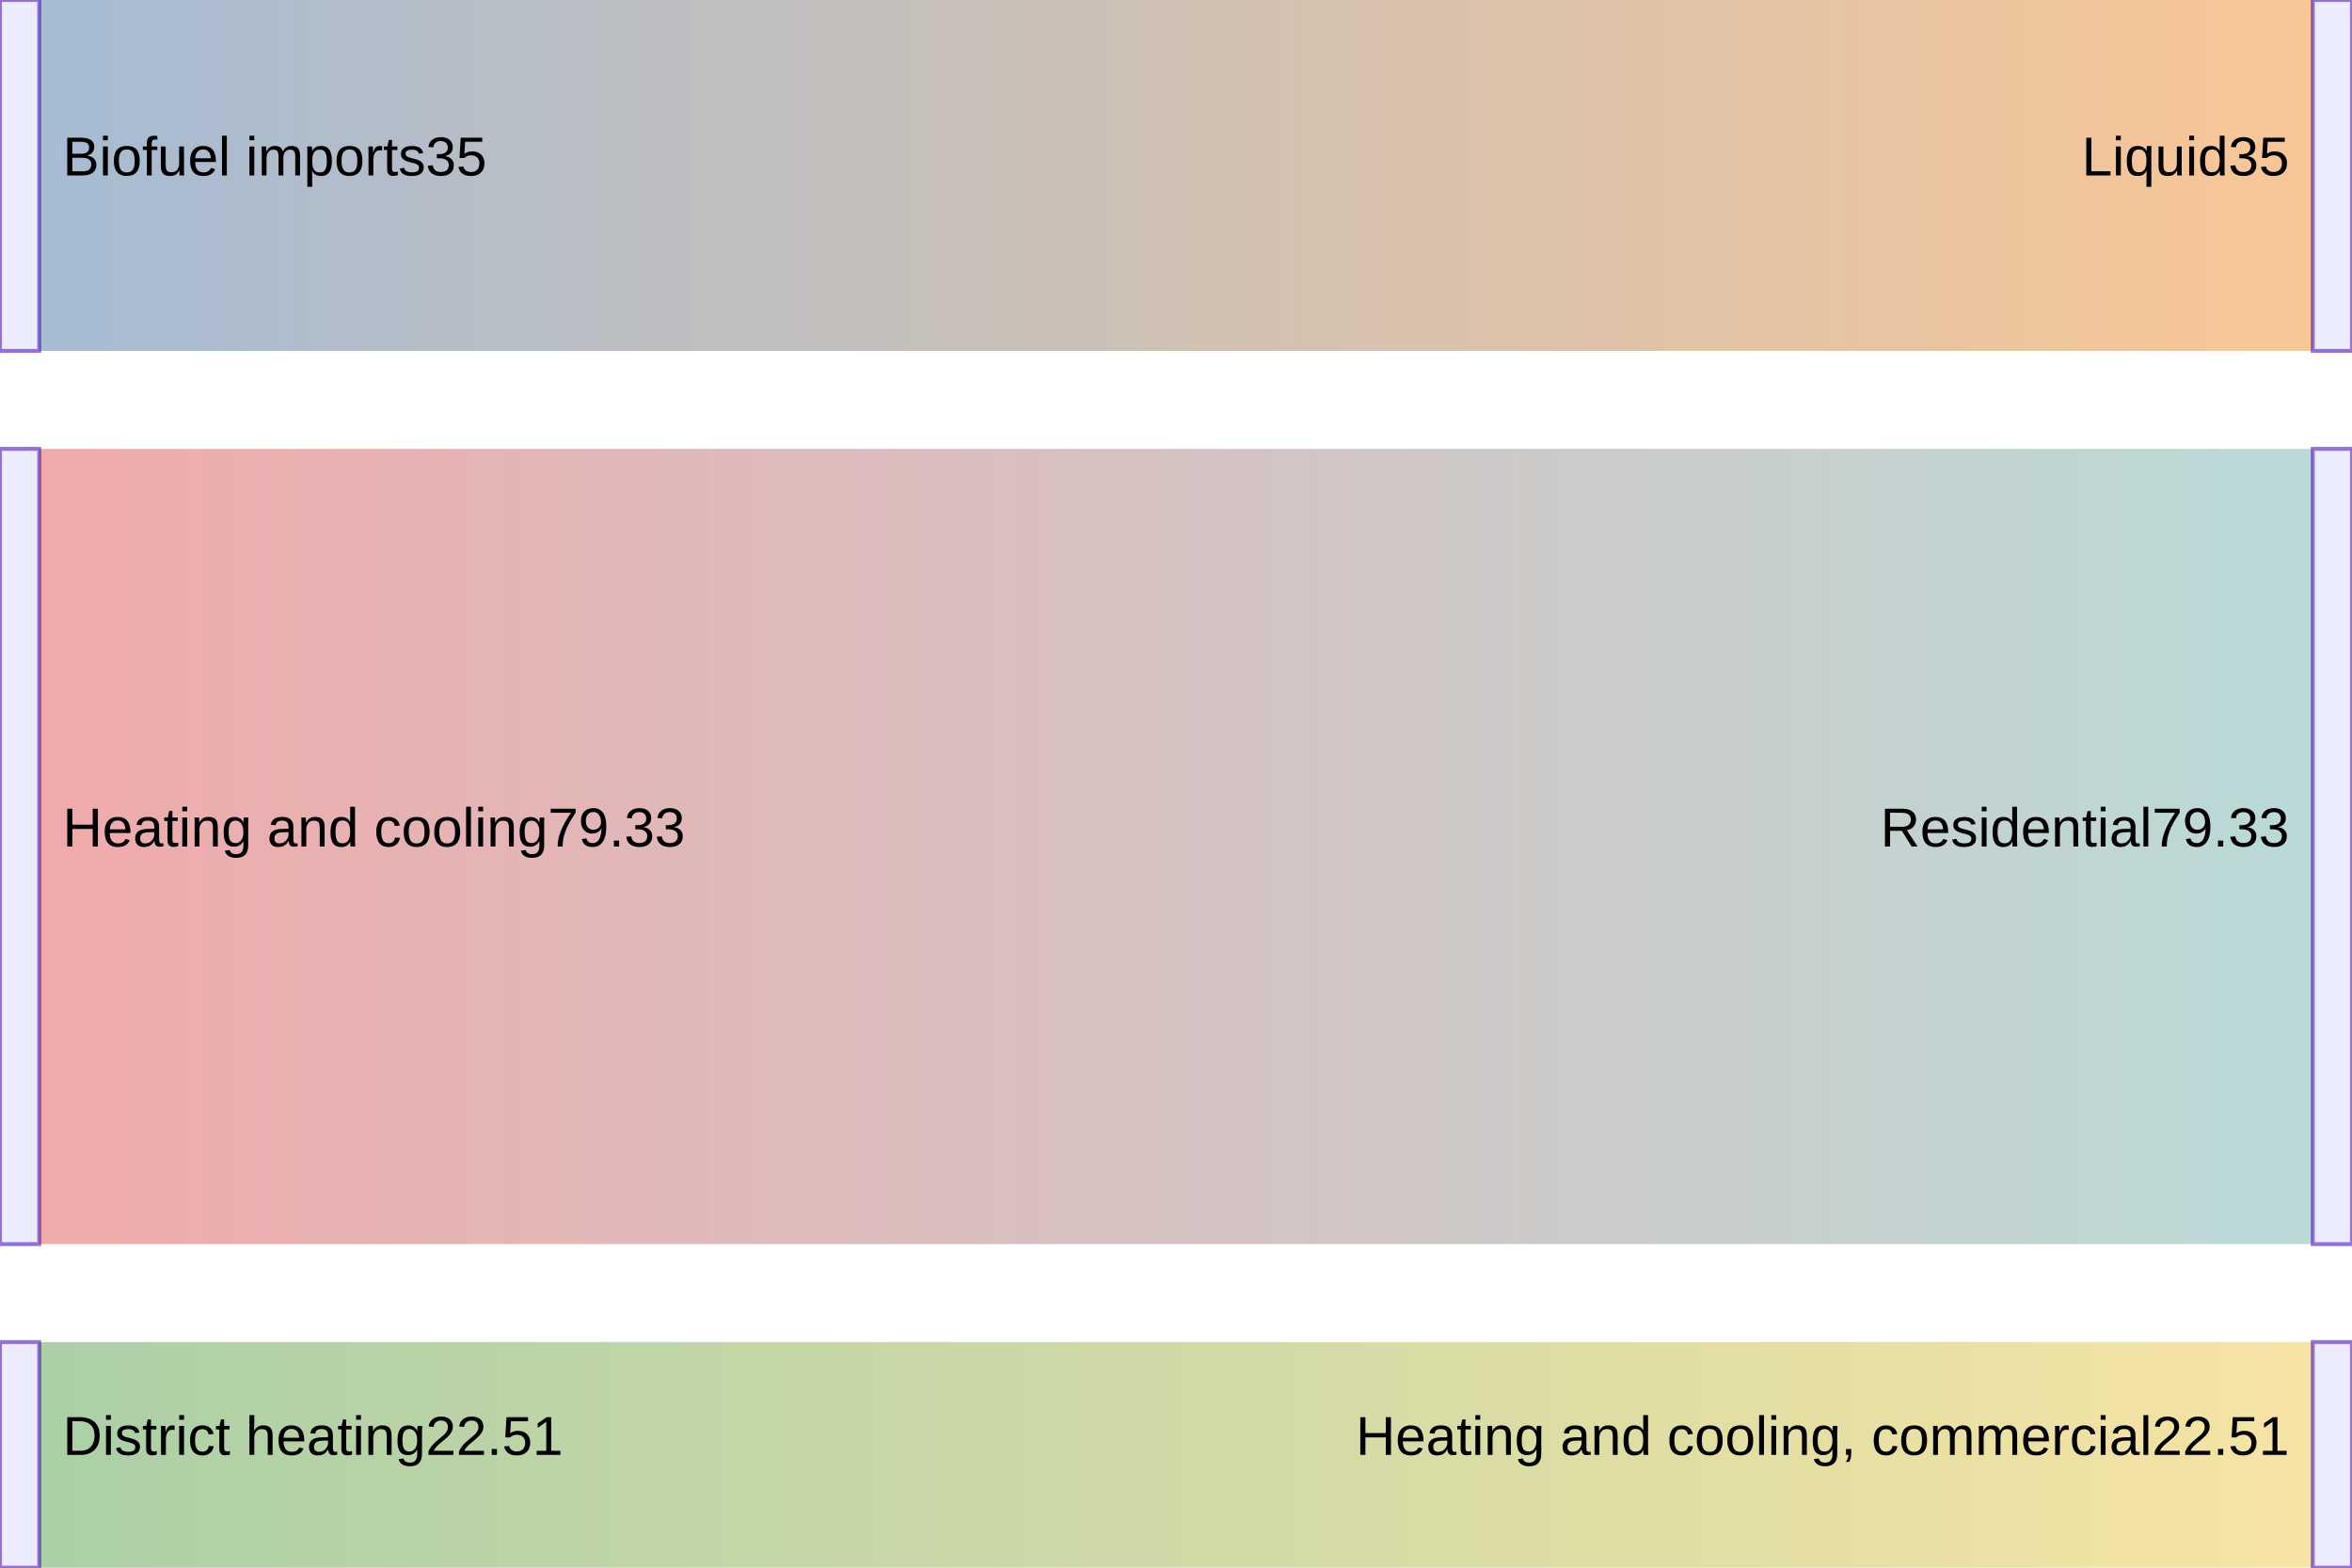
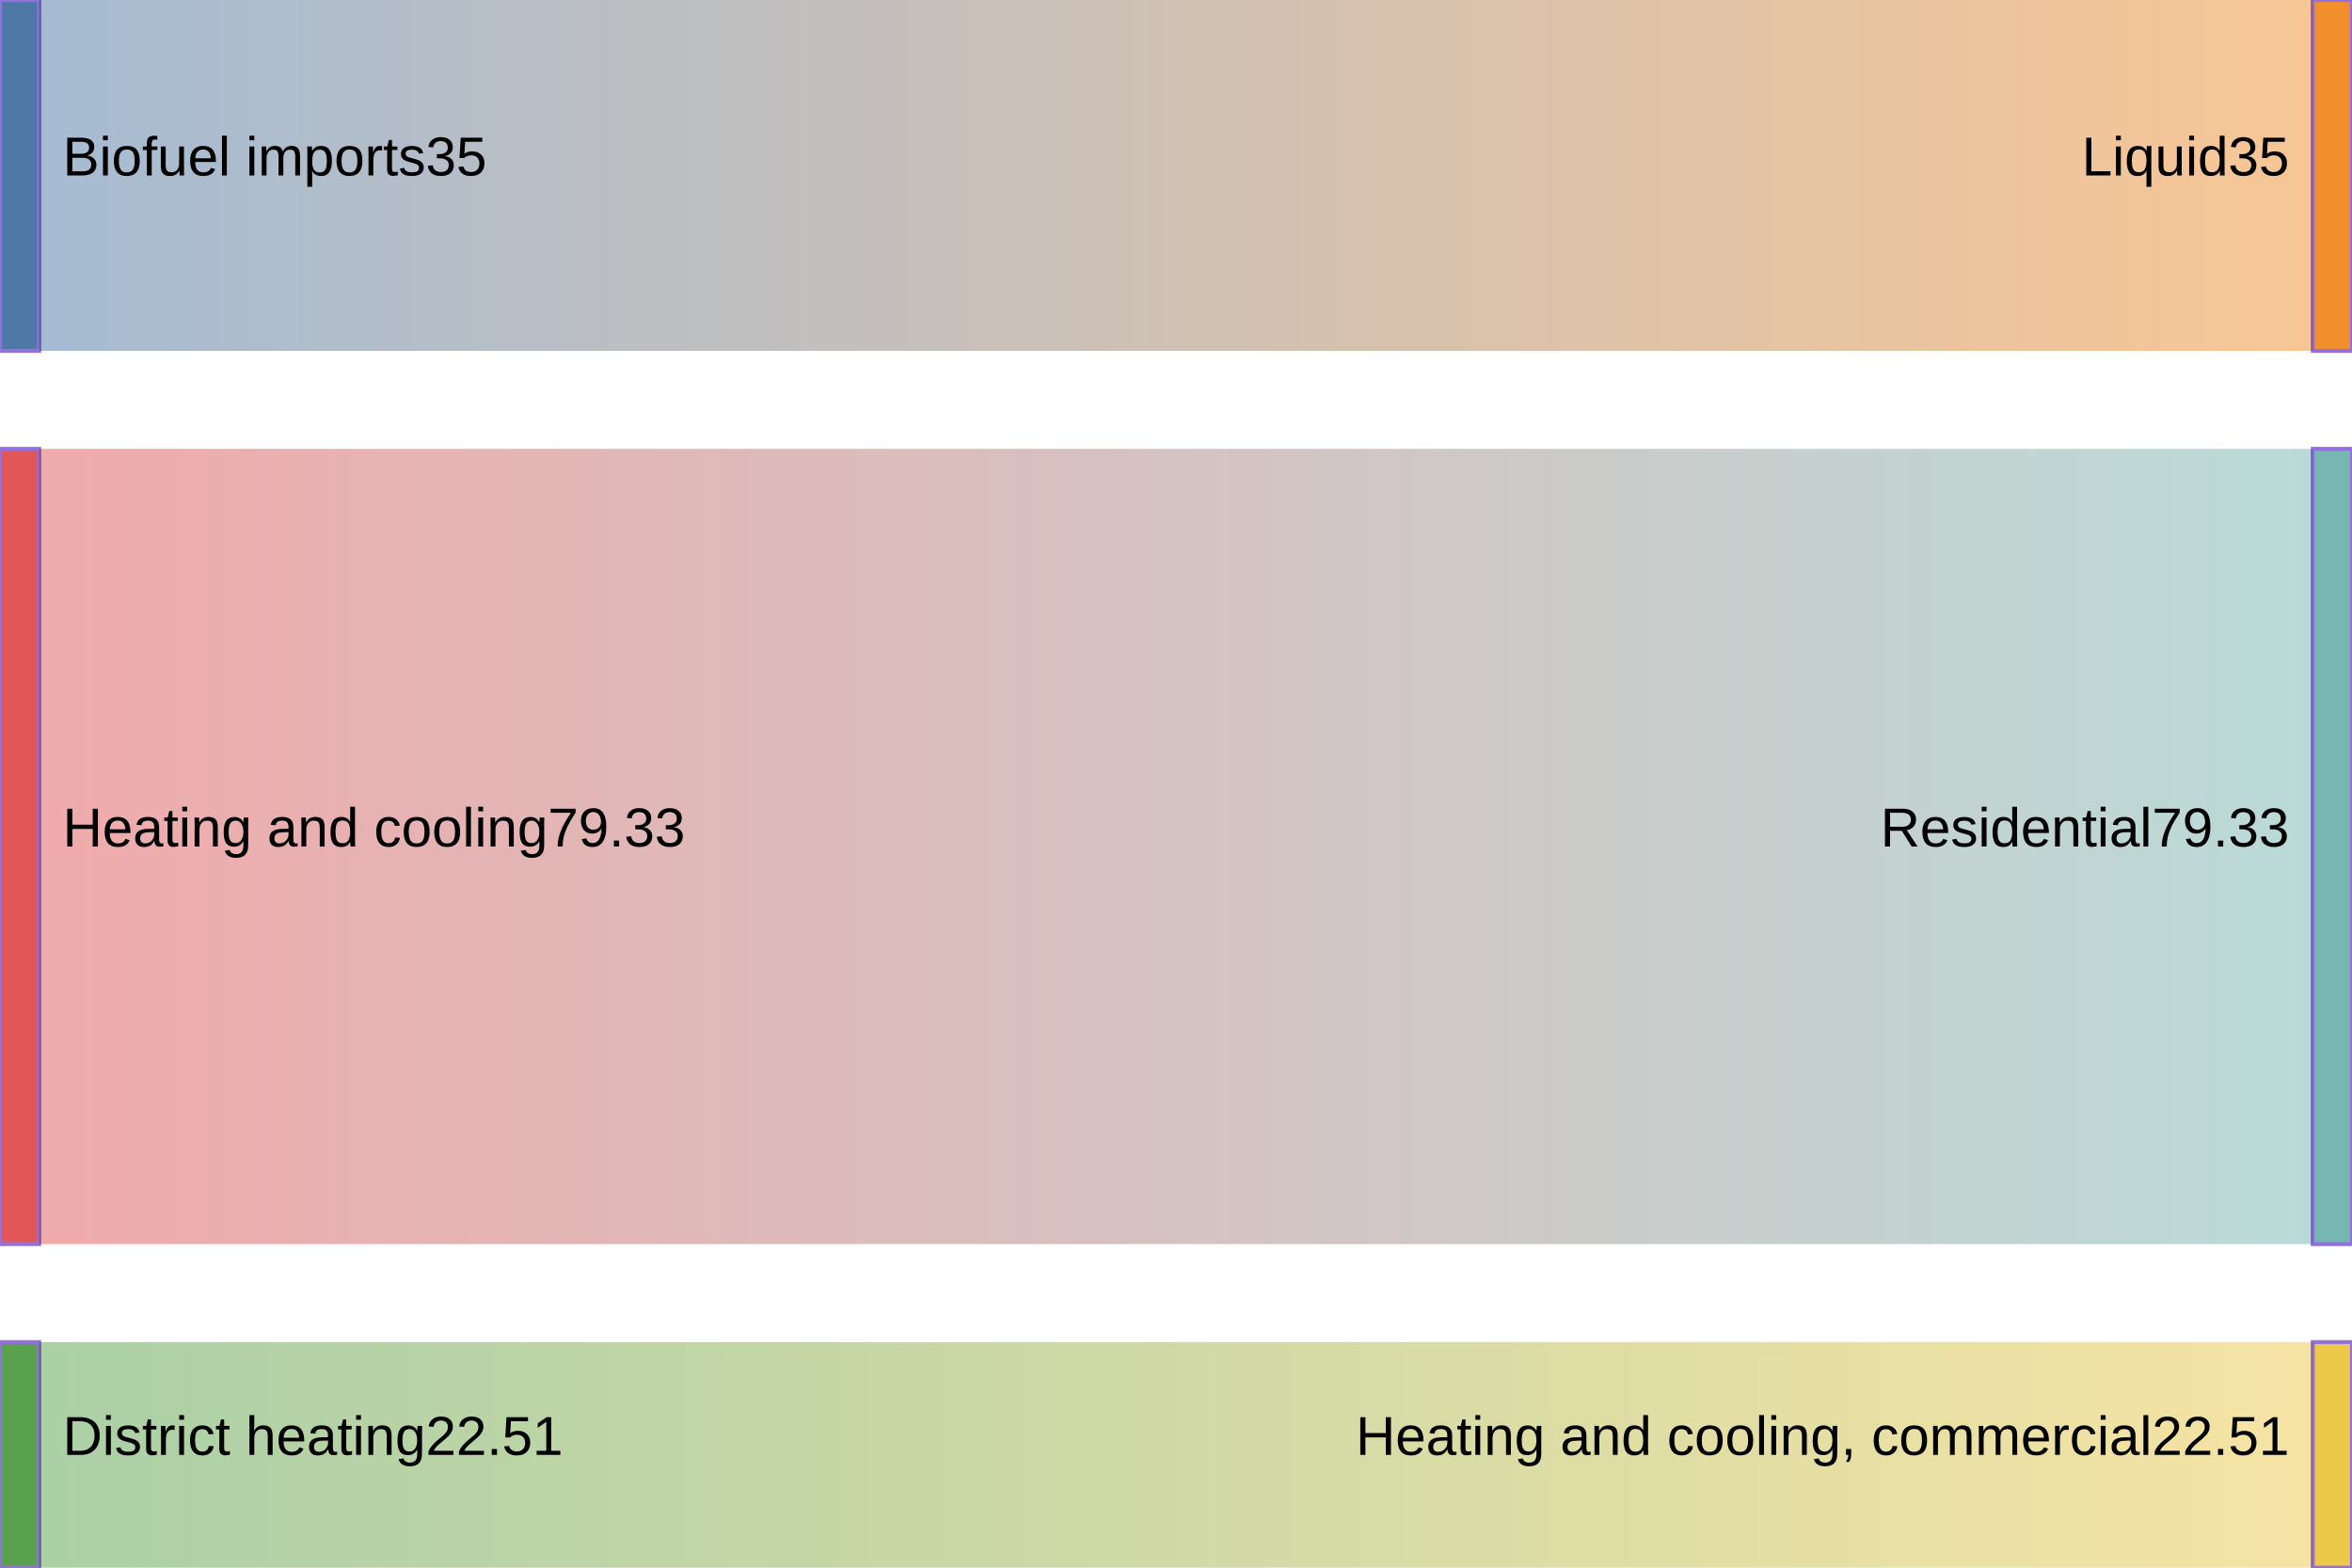
<svg xmlns="http://www.w3.org/2000/svg" width="600" height="400" viewBox="0 0 600 400" class="mermaid">
  <style>

.mermaid {
  font-family: trebuchet ms, verdana, arial, sans-serif;
  font-size: 16px;
}

.node rect,
.node polygon,
.node circle,
.node ellipse,
.node path {
  fill: #ECECFF;
  stroke: #9370DB;
  stroke-width: 1px;
}

.node line {
  stroke: #9370DB;
  stroke-width: 1px;
}

.node .label {
  fill: #333333;
}

.node text {
  fill: #333333;
  font-family: trebuchet ms, verdana, arial, sans-serif;
  font-size: 16px;
}

.edge-path {
  fill: none;
  stroke: #333333;
  stroke-width: 1px;
}

.edge-label {
  fill: #333333;
  font-family: trebuchet ms, verdana, arial, sans-serif;
}

.edge-label-bg {
  fill: rgba(232, 232, 232, 0.8);
}

.subgraph {
  fill: #ffffde;
  stroke: #aaaa33;
  stroke-width: 1px;
}

.subgraph-title {
  fill: #333333;
  font-weight: bold;
}

.cluster rect {
  fill: #ffffde;
  stroke: #aaaa33;
  stroke-width: 1px;
  rx: 5px;
  ry: 5px;
}

.cluster-label {
  fill: #333333;
  font-family: trebuchet ms, verdana, arial, sans-serif;
  font-size: 16px;
  font-weight: bold;
}

marker path {
  fill: #333333;
  stroke: #333333;
}


.sankey-node {
  stroke: none;
}

.sankey-link {
  stroke-opacity: 0.5;
}

.sankey-label {
  fill: #333333;
  font-family: trebuchet ms, verdana, arial, sans-serif;
}

.link {
  mix-blend-mode: multiply;
}

  </style>
  <defs>
    <linearGradient id="linearGradient-1" gradientUnits="userSpaceOnUse" x1="10" x2="590">
      <stop offset="0%" stop-color="#4e79a7" />
      <stop offset="100%" stop-color="#f28e2c" />
    </linearGradient>
    <linearGradient id="linearGradient-2" gradientUnits="userSpaceOnUse" x1="10" x2="590">
      <stop offset="0%" stop-color="#e15759" />
      <stop offset="100%" stop-color="#76b7b2" />
    </linearGradient>
    <linearGradient id="linearGradient-3" gradientUnits="userSpaceOnUse" x1="10" x2="590">
      <stop offset="0%" stop-color="#59a14f" />
      <stop offset="100%" stop-color="#edc949" />
    </linearGradient>
  </defs>
  <g class="root">
    <g class="clusters">

    </g>
    <g class="edgePaths">

    </g>
    <g class="edgeLabels">

    </g>
    <g class="nodes">

    </g>
    <g class="nodes">
-       <g class="node" transform="translate(0,0)" y="0" id="node-1" x="0">
-         <rect x="0" y="0" width="10" height="89.525" class="sankey-node" fill="#4e79a7" />
+       <g class="node" id="node-1" transform="translate(0,0)" y="0" x="0">
+         <rect x="0" y="0" width="10" height="89.525" class="sankey-node" style="fill: #4e79a7" />
      </g>
-       <g class="node" id="node-3" y="114.525" x="0" transform="translate(0,114.5245)">
-         <rect x="0" y="0" width="10" height="202.911" class="sankey-node" fill="#e15759" />
+       <g class="node" id="node-3" transform="translate(0,114.5245)" x="0" y="114.525">
+         <rect x="0" y="0" width="10" height="202.911" class="sankey-node" style="fill: #e15759" />
      </g>
-       <g class="node" id="node-5" transform="translate(0,342.4357)" y="342.436" x="0">
-         <rect x="0" y="0" width="10" height="57.564" class="sankey-node" fill="#59a14f" />
+       <g class="node" x="0" y="342.436" id="node-5" transform="translate(0,342.4357)">
+         <rect x="0" y="0" width="10" height="57.564" class="sankey-node" style="fill: #59a14f" />
      </g>
      <g class="node" x="590" id="node-2" y="0" transform="translate(590,0)">
-         <rect x="0" y="0" width="10" height="89.525" class="sankey-node" fill="#f28e2c" />
+         <rect x="0" y="0" width="10" height="89.525" class="sankey-node" style="fill: #f28e2c" />
      </g>
-       <g class="node" y="114.525" id="node-4" x="590" transform="translate(590,114.5245)">
-         <rect x="0" y="0" width="10" height="202.911" class="sankey-node" fill="#76b7b2" />
+       <g class="node" id="node-4" transform="translate(590,114.5245)" x="590" y="114.525">
+         <rect x="0" y="0" width="10" height="202.911" class="sankey-node" style="fill: #76b7b2" />
      </g>
-       <g class="node" x="590" id="node-6" y="342.436" transform="translate(590,342.4357)">
-         <rect x="0" y="0" width="10" height="57.564" class="sankey-node" fill="#edc949" />
+       <g class="node" id="node-6" y="342.436" transform="translate(590,342.4357)" x="590">
+         <rect x="0" y="0" width="10" height="57.564" class="sankey-node" style="fill: #edc949" />
      </g>
    </g>
    <g class="node-labels" font-size="14">
      <text x="16" y="44.762" dy="0em" text-anchor="start">Biofuel imports
35</text>
      <text x="16" y="215.98" dy="0em" text-anchor="start">Heating and cooling
79.33</text>
      <text x="16" y="371.218" dy="0em" text-anchor="start">District heating
22.51</text>
      <text x="584" y="44.762" dy="0em" text-anchor="end">Liquid
35</text>
      <text x="584" y="215.98" dy="0em" text-anchor="end">Residential
79.33</text>
      <text x="584" y="371.218" dy="0em" text-anchor="end">Heating and cooling, commercial
22.51</text>
    </g>
    <g class="links" fill="none" stroke-opacity="0.5">
      <g class="link" style="mix-blend-mode: multiply">
-         <path d="M10,44.762 C300,44.762 300,44.762 590,44.762" stroke-width="89.525" stroke="url(#linearGradient-1)" />
+         <path d="M10,44.762 C300,44.762 300,44.762 590,44.762" stroke="url(#linearGradient-1)" stroke-width="89.525" />
      </g>
      <g class="link" style="mix-blend-mode: multiply">
        <path d="M10,215.98 C300,215.98 300,215.98 590,215.98" stroke="url(#linearGradient-2)" stroke-width="202.911" />
      </g>
      <g class="link" style="mix-blend-mode: multiply">
-         <path d="M10,371.218 C300,371.218 300,371.218 590,371.218" stroke-width="57.564" stroke="url(#linearGradient-3)" />
+         <path d="M10,371.218 C300,371.218 300,371.218 590,371.218" stroke="url(#linearGradient-3)" stroke-width="57.564" />
      </g>
    </g>
  </g>
</svg>
